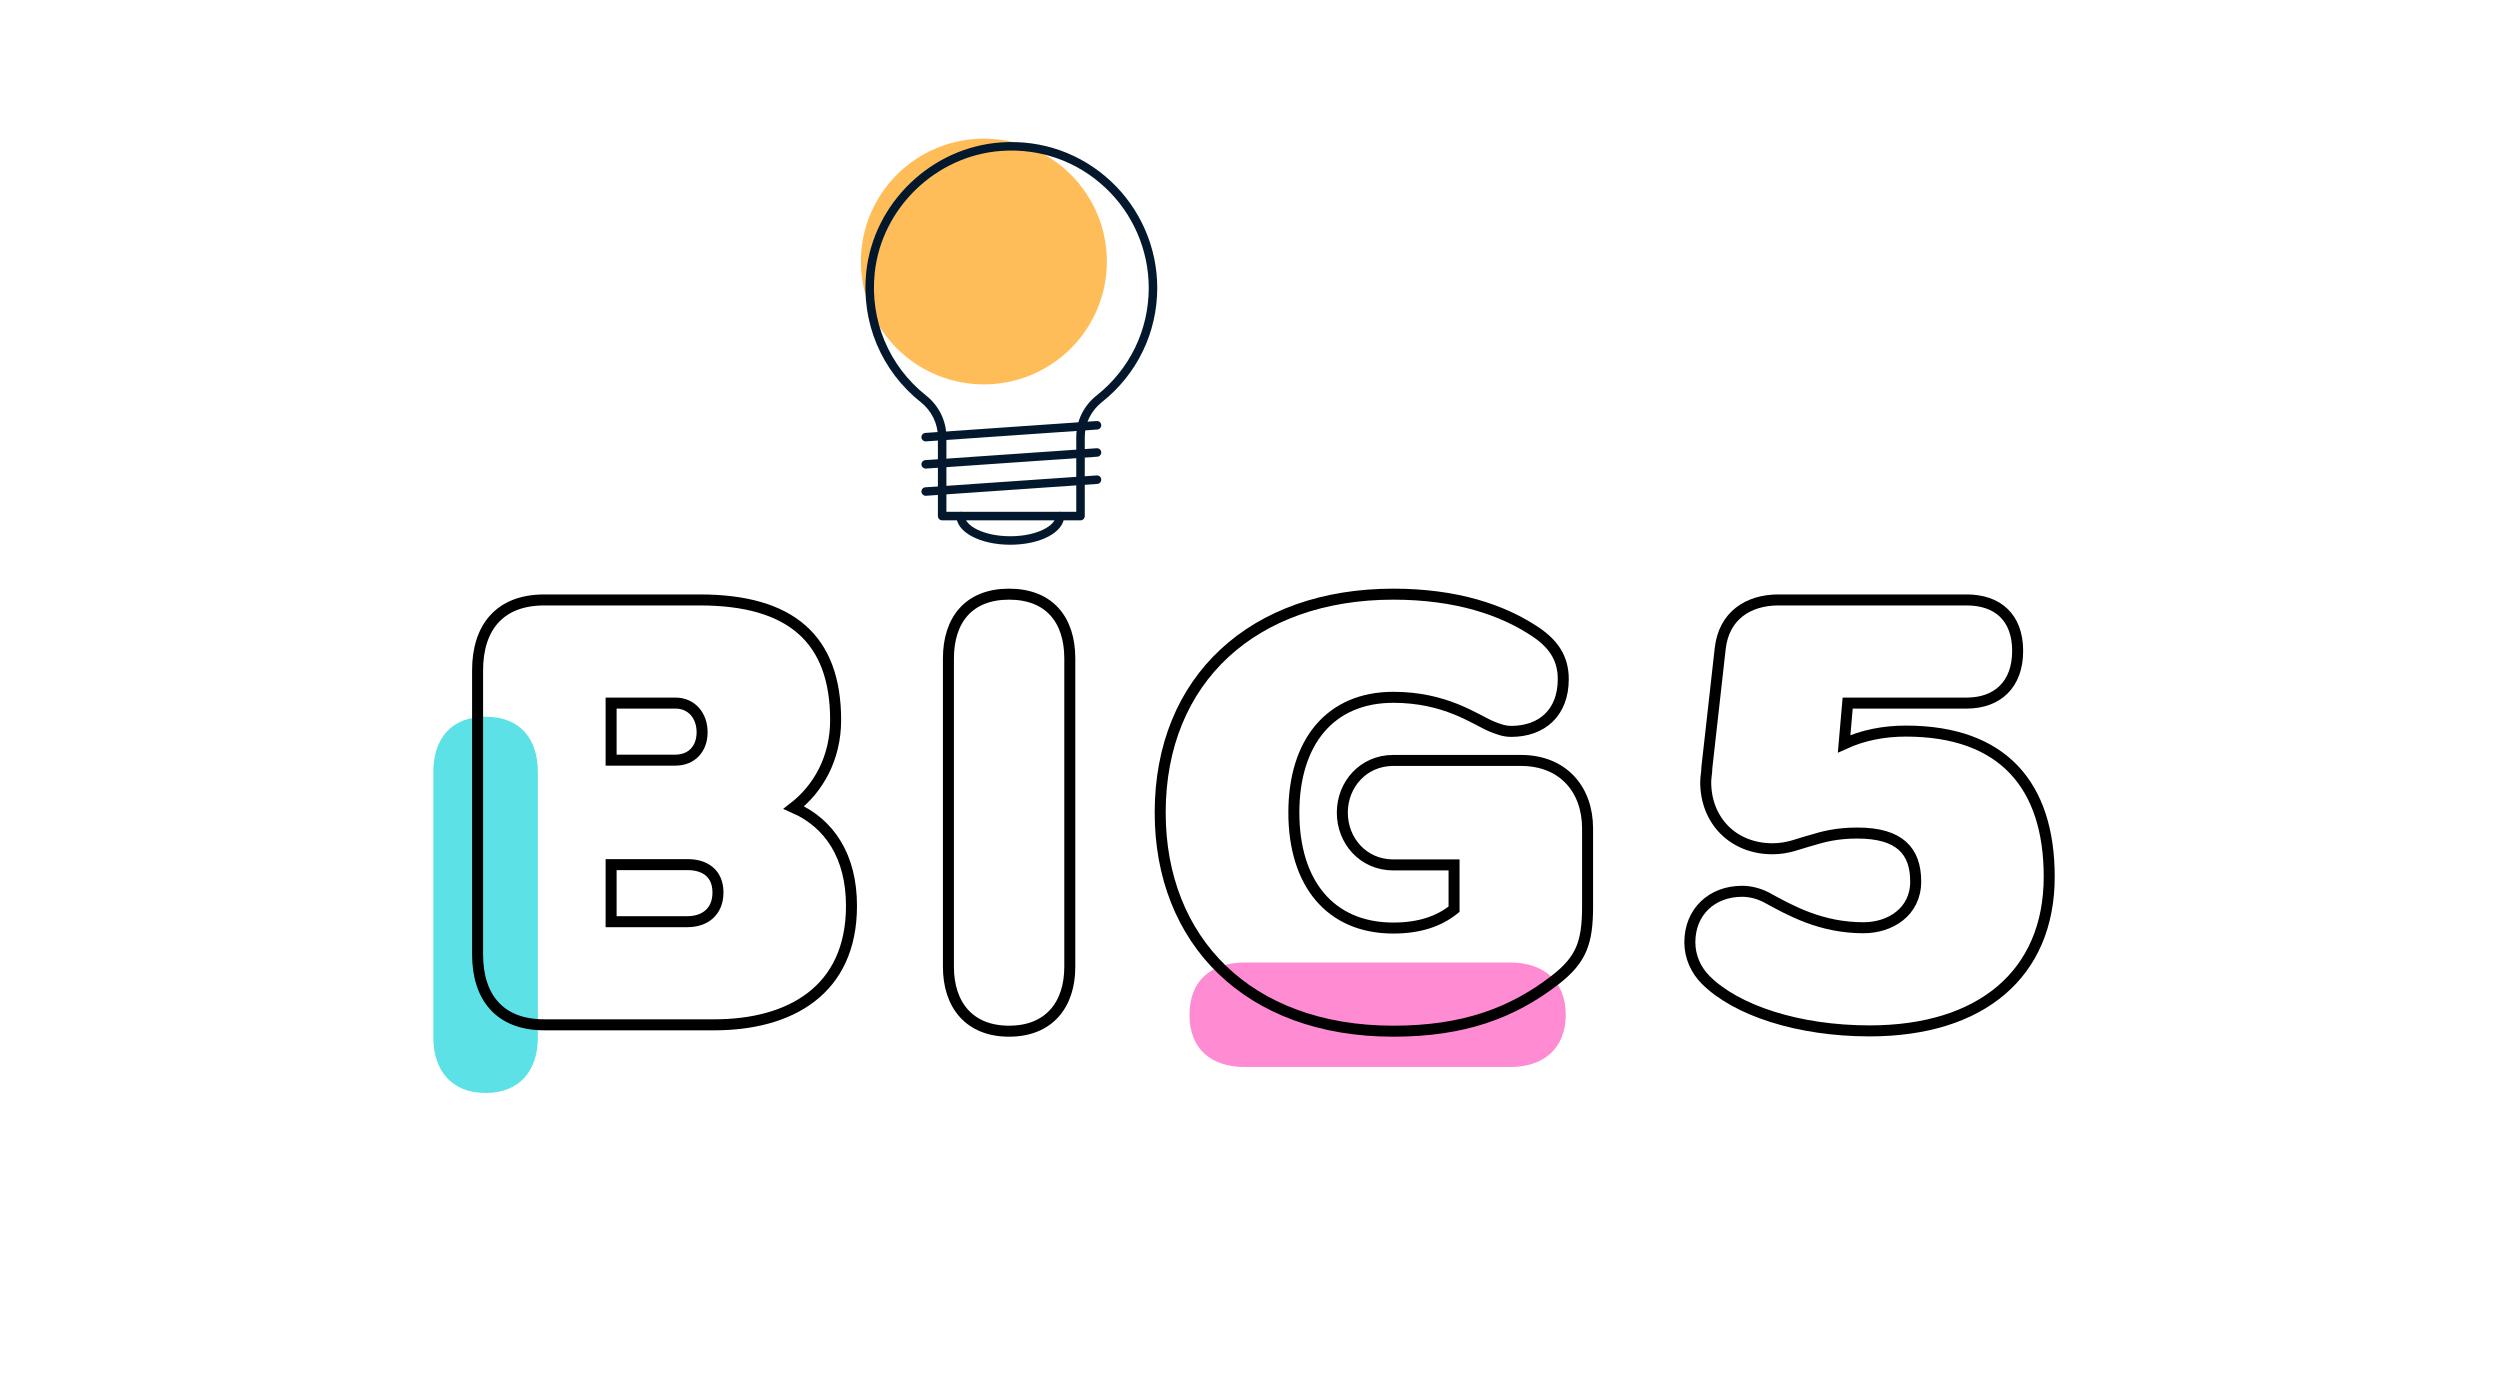
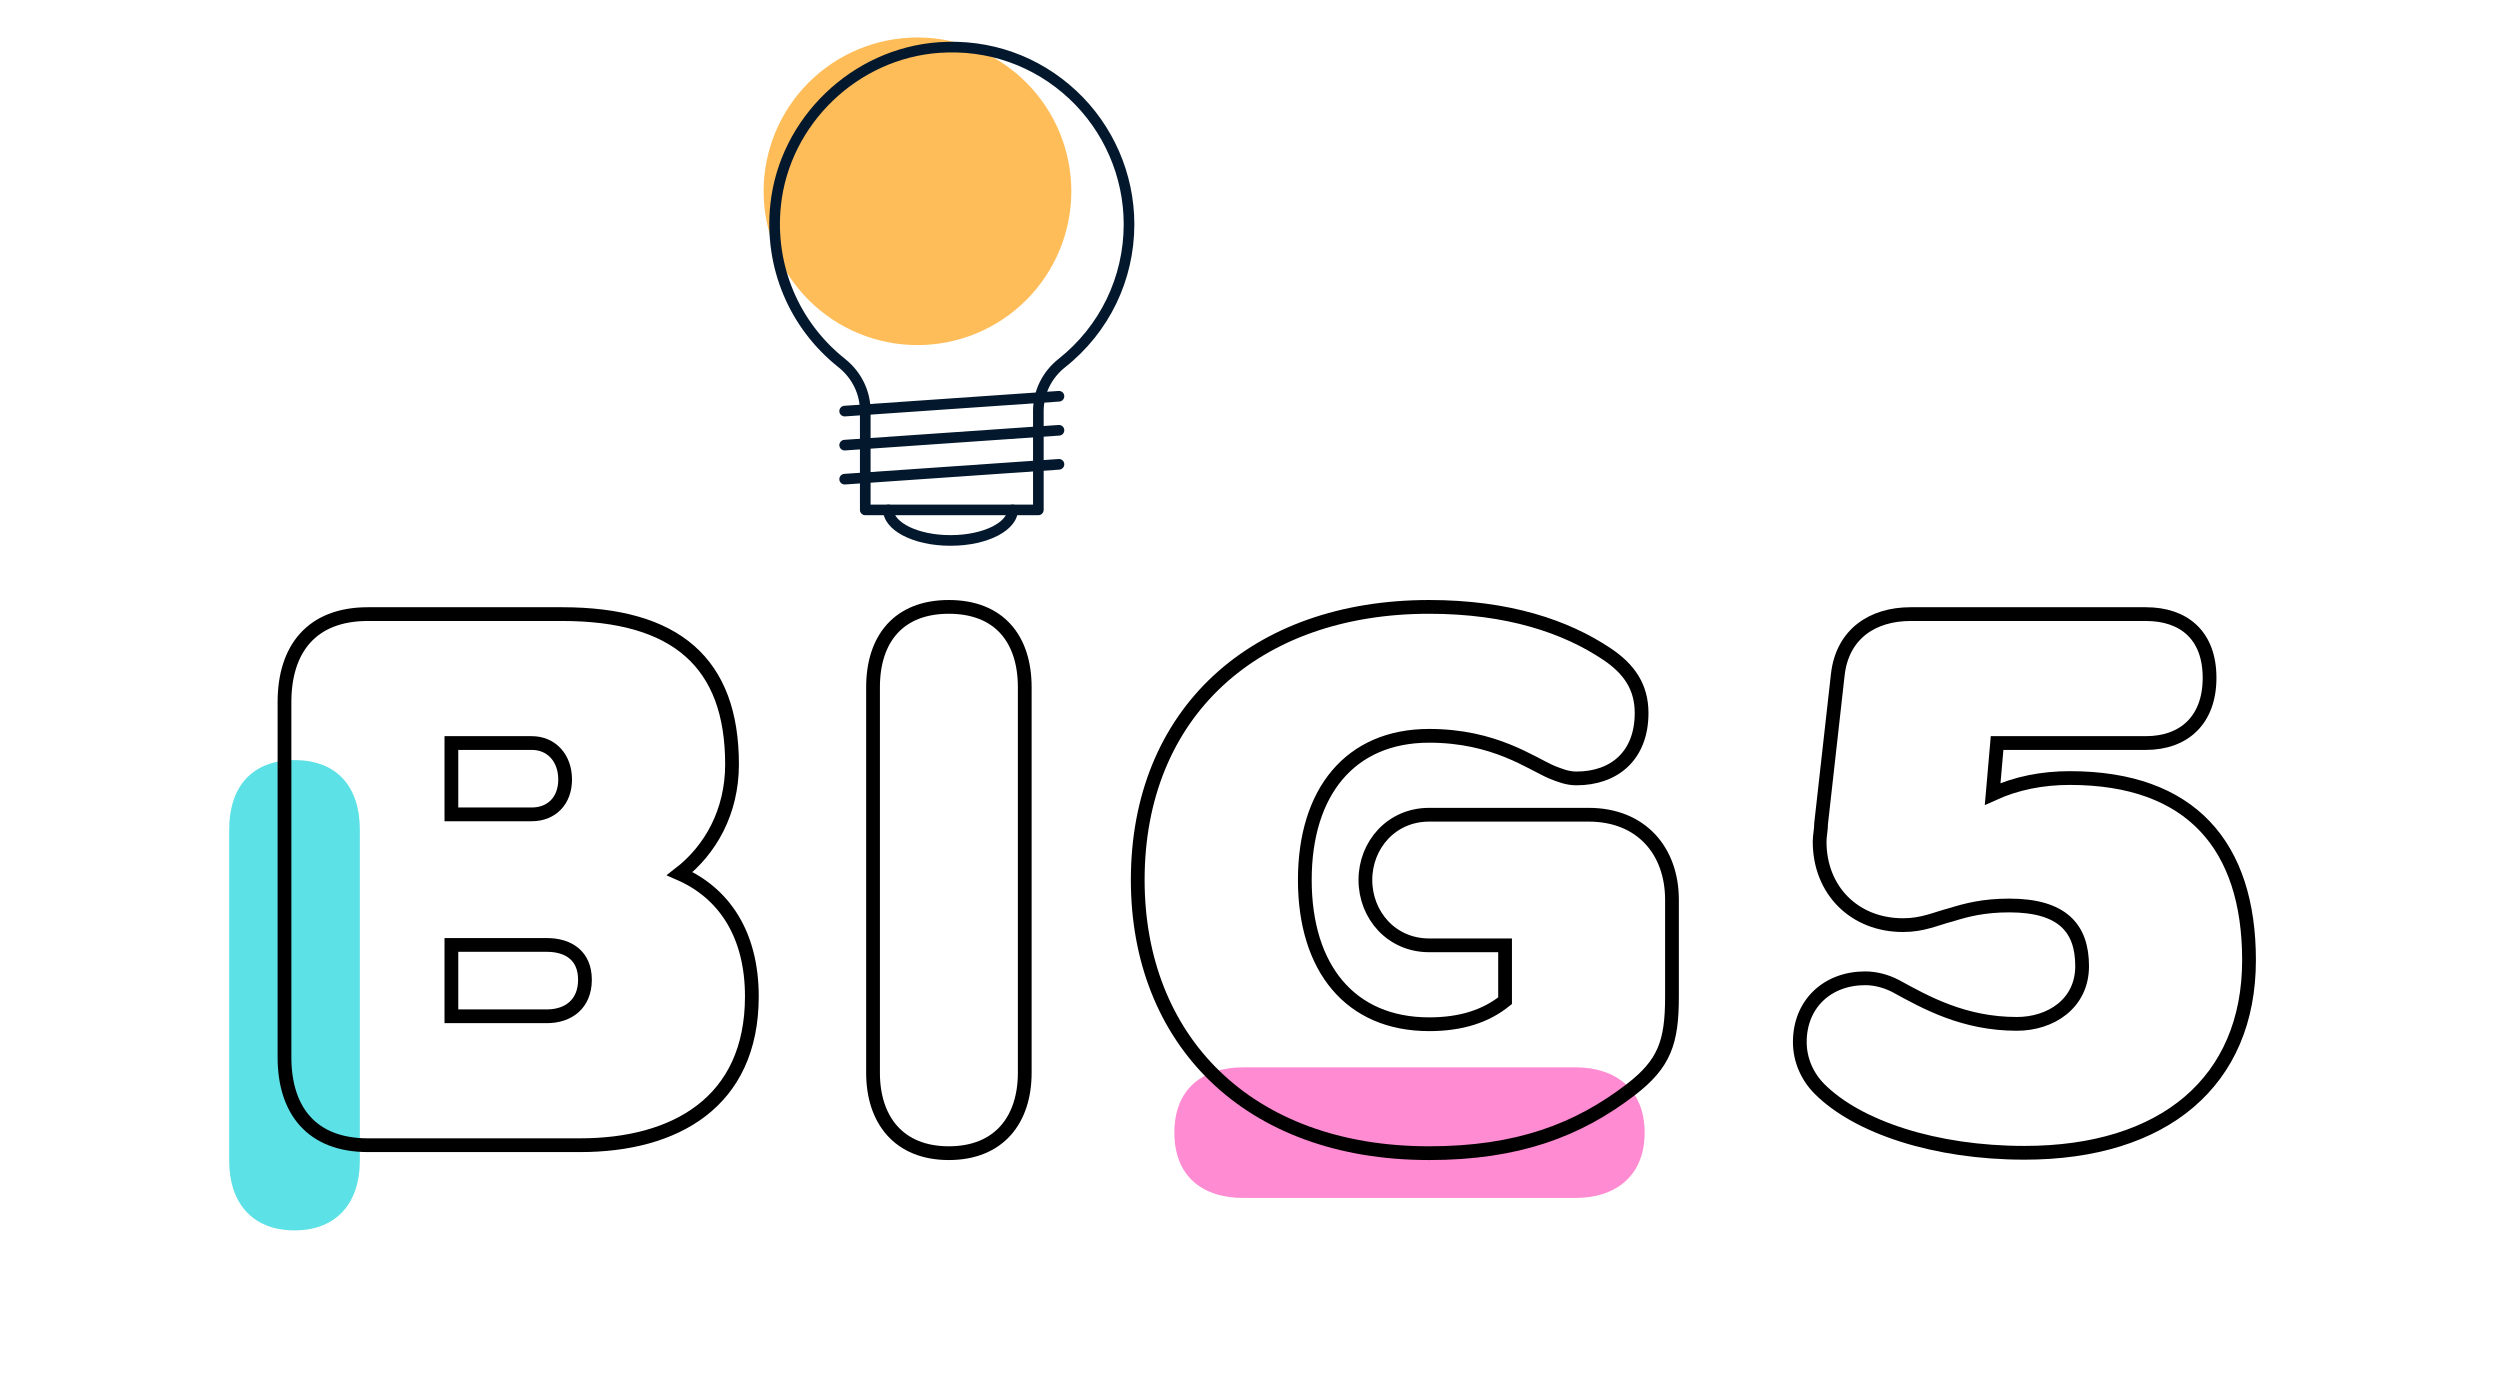
<svg xmlns="http://www.w3.org/2000/svg" width="3840" zoomAndPan="magnify" viewBox="0 0 2880 1597.5" height="2130" preserveAspectRatio="xMidYMid meet" version="1.0">
  <defs>
    <g />
-     <clipPath id="d01c0b4c12">
-       <path d="M 991.344 159.699 L 1276 159.699 L 1276 443 L 991.344 443 Z M 991.344 159.699 " clip-rule="nonzero" />
+     <clipPath id="685ae8c8f2">
+       <path d="M 879.18 43.164 L 1235 43.164 L 1235 398 L 879.18 398 Z M 879.18 43.164 " clip-rule="nonzero" />
    </clipPath>
-     <clipPath id="07dd489ffd">
-       <path d="M 996 163 L 1333.574 163 L 1333.574 600 L 996 600 Z M 996 163 " clip-rule="nonzero" />
-     </clipPath>
-     <clipPath id="ea2929d245">
-       <path d="M 1101 589 L 1226 589 L 1226 627.543 L 1101 627.543 Z M 1101 589 " clip-rule="nonzero" />
+     <clipPath id="320f41badb">
+       <path d="M 1017 581 L 1173 581 L 1173 628.73 L 1017 628.73 Z M 1017 581 " clip-rule="nonzero" />
    </clipPath>
  </defs>
  <g fill="#5ce1e6" fill-opacity="1">
-     <g transform="translate(475.1433, 1253.071)">
+     <g transform="translate(233.9292, 1409.876)">
      <g>
-         <path d="M 84.273 -427.383 C 44.543 -427.383 24.078 -402.102 24.078 -363.578 L 24.078 -57.785 C 24.078 -20.465 44.543 6.02 84.273 6.02 C 124 6.02 144.469 -20.465 144.469 -57.785 L 144.469 -363.578 C 144.469 -402.102 124 -427.383 84.273 -427.383 Z M 84.273 -427.383 " />
+         <path d="M 105.34 -534.227 C 55.68 -534.227 30.098 -502.625 30.098 -454.469 L 30.098 -72.234 C 30.098 -25.582 55.68 7.523 105.34 7.523 C 155 7.523 180.586 -25.582 180.586 -72.234 L 180.586 -454.469 C 180.586 -502.625 155 -534.227 105.34 -534.227 Z M 105.34 -534.227 " />
      </g>
    </g>
  </g>
  <g fill="#ff8bd2" fill-opacity="1">
-     <g transform="translate(1797.68, 1253.284)">
+     <g transform="translate(1887.103, 1410.147)">
      <g>
-         <path d="M -427.383 -84.273 C -427.383 -44.543 -402.102 -24.078 -363.578 -24.078 L -57.785 -24.078 C -20.465 -24.078 6.02 -44.543 6.02 -84.273 C 6.02 -124 -20.465 -144.469 -57.785 -144.469 L -363.578 -144.469 C -402.102 -144.469 -427.383 -124 -427.383 -84.273 Z M -427.383 -84.273 " />
+         <path d="M -534.227 -105.34 C -534.227 -55.68 -502.625 -30.098 -454.469 -30.098 L -72.234 -30.098 C -25.582 -30.098 7.523 -55.68 7.523 -105.34 C 7.523 -155 -25.582 -180.586 -72.234 -180.586 L -454.469 -180.586 C -502.625 -180.586 -534.227 -155 -534.227 -105.34 Z M -534.227 -105.34 " />
      </g>
    </g>
  </g>
-   <g clip-path="url(#d01c0b4c12)">
-     <path fill="#ffbd59" d="M 1275.117 301.27 C 1275.117 303.586 1275.062 305.902 1274.945 308.215 C 1274.832 310.531 1274.664 312.84 1274.434 315.145 C 1274.207 317.453 1273.926 319.75 1273.582 322.043 C 1273.242 324.332 1272.848 326.617 1272.395 328.887 C 1271.941 331.16 1271.434 333.422 1270.871 335.668 C 1270.309 337.914 1269.691 340.148 1269.016 342.363 C 1268.344 344.582 1267.617 346.781 1266.836 348.961 C 1266.055 351.145 1265.219 353.305 1264.332 355.445 C 1263.445 357.586 1262.504 359.703 1261.516 361.797 C 1260.523 363.891 1259.48 365.961 1258.387 368.004 C 1257.293 370.047 1256.152 372.062 1254.961 374.051 C 1253.766 376.039 1252.527 377.996 1251.238 379.922 C 1249.949 381.848 1248.617 383.742 1247.234 385.602 C 1245.852 387.465 1244.426 389.289 1242.957 391.078 C 1241.484 392.871 1239.969 394.625 1238.414 396.34 C 1236.855 398.059 1235.258 399.734 1233.617 401.375 C 1231.977 403.012 1230.301 404.609 1228.582 406.164 C 1226.863 407.723 1225.109 409.234 1223.316 410.703 C 1221.523 412.172 1219.695 413.598 1217.832 414.98 C 1215.969 416.359 1214.074 417.691 1212.148 418.98 C 1210.219 420.266 1208.262 421.508 1206.273 422.699 C 1204.281 423.887 1202.266 425.031 1200.219 426.121 C 1198.176 427.215 1196.105 428.258 1194.008 429.246 C 1191.914 430.238 1189.793 431.176 1187.652 432.062 C 1185.508 432.949 1183.348 433.781 1181.164 434.562 C 1178.98 435.344 1176.777 436.07 1174.559 436.742 C 1172.34 437.414 1170.105 438.031 1167.855 438.598 C 1165.605 439.16 1163.344 439.668 1161.07 440.117 C 1158.797 440.57 1156.512 440.965 1154.219 441.305 C 1151.926 441.645 1149.625 441.93 1147.316 442.156 C 1145.008 442.383 1142.699 442.555 1140.383 442.668 C 1138.066 442.781 1135.746 442.84 1133.43 442.84 C 1131.109 442.84 1128.793 442.781 1126.477 442.668 C 1124.16 442.555 1121.848 442.383 1119.543 442.156 C 1117.234 441.93 1114.934 441.645 1112.641 441.305 C 1110.344 440.965 1108.062 440.57 1105.789 440.117 C 1103.512 439.668 1101.25 439.16 1099 438.598 C 1096.754 438.031 1094.52 437.414 1092.301 436.742 C 1090.082 436.07 1087.879 435.344 1085.695 434.562 C 1083.512 433.781 1081.352 432.949 1079.207 432.062 C 1077.066 431.176 1074.945 430.238 1072.848 429.246 C 1070.754 428.258 1068.684 427.215 1066.637 426.121 C 1064.594 425.031 1062.574 423.887 1060.586 422.699 C 1058.598 421.508 1056.641 420.266 1054.711 418.98 C 1052.785 417.691 1050.887 416.359 1049.027 414.98 C 1047.164 413.598 1045.336 412.172 1043.543 410.703 C 1041.75 409.234 1039.996 407.723 1038.277 406.164 C 1036.559 404.609 1034.879 403.012 1033.242 401.375 C 1031.602 399.734 1030.004 398.059 1028.445 396.34 C 1026.887 394.625 1025.375 392.871 1023.902 391.078 C 1022.43 389.289 1021.004 387.465 1019.625 385.602 C 1018.242 383.742 1016.906 381.848 1015.621 379.922 C 1014.332 377.996 1013.09 376.039 1011.898 374.051 C 1010.707 372.062 1009.562 370.047 1008.473 368.004 C 1007.379 365.961 1006.336 363.891 1005.344 361.797 C 1004.352 359.703 1003.414 357.586 1002.527 355.445 C 1001.641 353.305 1000.805 351.145 1000.023 348.961 C 999.242 346.781 998.516 344.582 997.844 342.363 C 997.168 340.148 996.551 337.914 995.988 335.668 C 995.422 333.422 994.914 331.16 994.465 328.887 C 994.012 326.617 993.613 324.332 993.273 322.043 C 992.934 319.75 992.648 317.453 992.422 315.145 C 992.195 312.84 992.023 310.531 991.91 308.215 C 991.797 305.902 991.742 303.586 991.742 301.27 C 991.742 298.953 991.797 296.637 991.91 294.324 C 992.023 292.008 992.195 289.699 992.422 287.395 C 992.648 285.086 992.934 282.789 993.273 280.496 C 993.613 278.203 994.012 275.922 994.465 273.652 C 994.914 271.379 995.422 269.117 995.988 266.871 C 996.551 264.625 997.168 262.391 997.844 260.176 C 998.516 257.957 999.242 255.758 1000.023 253.574 C 1000.805 251.395 1001.641 249.234 1002.527 247.094 C 1003.414 244.953 1004.352 242.836 1005.344 240.742 C 1006.336 238.645 1007.379 236.578 1008.473 234.535 C 1009.562 232.492 1010.707 230.477 1011.898 228.488 C 1013.09 226.5 1014.332 224.543 1015.621 222.617 C 1016.906 220.691 1018.242 218.797 1019.625 216.938 C 1021.004 215.074 1022.43 213.25 1023.902 211.457 C 1025.375 209.668 1026.887 207.914 1028.445 206.195 C 1030.004 204.48 1031.602 202.805 1033.242 201.164 C 1034.879 199.527 1036.559 197.93 1038.277 196.375 C 1039.996 194.816 1041.75 193.305 1043.543 191.836 C 1045.336 190.363 1047.164 188.941 1049.027 187.559 C 1050.887 186.18 1052.785 184.848 1054.711 183.559 C 1056.641 182.273 1058.598 181.031 1060.586 179.84 C 1062.574 178.648 1064.594 177.508 1066.637 176.418 C 1068.684 175.324 1070.754 174.281 1072.848 173.293 C 1074.945 172.301 1077.066 171.363 1079.207 170.477 C 1081.352 169.59 1083.512 168.758 1085.695 167.977 C 1087.879 167.195 1090.082 166.469 1092.301 165.797 C 1094.52 165.125 1096.754 164.504 1099 163.941 C 1101.25 163.379 1103.512 162.871 1105.789 162.422 C 1108.062 161.969 1110.344 161.57 1112.641 161.23 C 1114.934 160.891 1117.234 160.609 1119.543 160.383 C 1121.848 160.156 1124.16 159.984 1126.477 159.871 C 1128.793 159.758 1131.109 159.699 1133.43 159.699 C 1135.746 159.699 1138.066 159.758 1140.383 159.871 C 1142.699 159.984 1145.008 160.156 1147.316 160.383 C 1149.625 160.609 1151.926 160.891 1154.219 161.23 C 1156.512 161.57 1158.797 161.969 1161.07 162.422 C 1163.344 162.871 1165.605 163.379 1167.855 163.941 C 1170.105 164.504 1172.34 165.125 1174.559 165.797 C 1176.777 166.469 1178.98 167.195 1181.164 167.977 C 1183.348 168.758 1185.508 169.59 1187.652 170.477 C 1189.793 171.363 1191.914 172.301 1194.008 173.293 C 1196.105 174.281 1198.176 175.324 1200.219 176.418 C 1202.266 177.508 1204.281 178.648 1206.273 179.84 C 1208.262 181.031 1210.219 182.273 1212.148 183.559 C 1214.074 184.848 1215.969 186.18 1217.832 187.559 C 1219.695 188.941 1221.523 190.363 1223.316 191.836 C 1225.109 193.305 1226.863 194.816 1228.582 196.375 C 1230.301 197.93 1231.977 199.527 1233.617 201.164 C 1235.258 202.805 1236.855 204.48 1238.414 206.195 C 1239.969 207.914 1241.484 209.668 1242.957 211.457 C 1244.426 213.25 1245.852 215.074 1247.234 216.938 C 1248.617 218.797 1249.949 220.691 1251.238 222.617 C 1252.527 224.543 1253.766 226.5 1254.961 228.488 C 1256.152 230.477 1257.293 232.492 1258.387 234.535 C 1259.48 236.578 1260.523 238.645 1261.516 240.742 C 1262.504 242.836 1263.445 244.953 1264.332 247.094 C 1265.219 249.234 1266.055 251.395 1266.836 253.574 C 1267.617 255.758 1268.344 257.957 1269.016 260.176 C 1269.691 262.391 1270.309 264.625 1270.871 266.871 C 1271.434 269.117 1271.941 271.379 1272.395 273.652 C 1272.848 275.922 1273.242 278.203 1273.582 280.496 C 1273.926 282.789 1274.207 285.086 1274.434 287.395 C 1274.664 289.699 1274.832 292.008 1274.945 294.324 C 1275.062 296.637 1275.117 298.953 1275.117 301.27 Z M 1275.117 301.27 " fill-opacity="1" fill-rule="nonzero" />
+   <g clip-path="url(#685ae8c8f2)">
+     <path fill="#ffbd59" d="M 1234.168 220.355 C 1234.168 223.254 1234.094 226.152 1233.953 229.051 C 1233.809 231.945 1233.598 234.836 1233.312 237.723 C 1233.027 240.609 1232.672 243.488 1232.246 246.355 C 1231.82 249.223 1231.328 252.078 1230.762 254.926 C 1230.195 257.77 1229.559 260.598 1228.855 263.41 C 1228.148 266.223 1227.375 269.016 1226.535 271.793 C 1225.691 274.566 1224.781 277.32 1223.805 280.051 C 1222.828 282.781 1221.785 285.484 1220.676 288.164 C 1219.562 290.844 1218.391 293.492 1217.148 296.113 C 1215.91 298.734 1214.605 301.324 1213.238 303.883 C 1211.871 306.441 1210.441 308.965 1208.949 311.449 C 1207.457 313.938 1205.906 316.387 1204.297 318.797 C 1202.684 321.211 1201.016 323.578 1199.285 325.91 C 1197.559 328.238 1195.773 330.523 1193.934 332.766 C 1192.094 335.008 1190.199 337.203 1188.25 339.352 C 1186.305 341.5 1184.305 343.598 1182.254 345.648 C 1180.203 347.699 1178.102 349.699 1175.953 351.645 C 1173.805 353.594 1171.605 355.488 1169.363 357.328 C 1167.121 359.168 1164.836 360.949 1162.508 362.676 C 1160.176 364.406 1157.805 366.074 1155.395 367.684 C 1152.98 369.297 1150.531 370.848 1148.043 372.34 C 1145.555 373.828 1143.031 375.258 1140.477 376.625 C 1137.918 377.992 1135.328 379.297 1132.703 380.535 C 1130.082 381.773 1127.43 382.949 1124.75 384.059 C 1122.07 385.168 1119.367 386.211 1116.633 387.191 C 1113.902 388.168 1111.148 389.074 1108.375 389.918 C 1105.598 390.758 1102.805 391.531 1099.988 392.238 C 1097.176 392.941 1094.348 393.578 1091.5 394.145 C 1088.656 394.707 1085.801 395.203 1082.93 395.629 C 1080.062 396.055 1077.184 396.41 1074.297 396.695 C 1071.41 396.98 1068.516 397.191 1065.621 397.336 C 1062.723 397.477 1059.824 397.547 1056.922 397.547 C 1054.023 397.547 1051.125 397.477 1048.227 397.336 C 1045.328 397.191 1042.438 396.98 1039.551 396.695 C 1036.664 396.41 1033.785 396.055 1030.918 395.629 C 1028.047 395.203 1025.191 394.707 1022.344 394.145 C 1019.5 393.578 1016.672 392.941 1013.855 392.238 C 1011.043 391.531 1008.25 390.762 1005.473 389.918 C 1002.695 389.078 999.941 388.168 997.211 387.191 C 994.48 386.215 991.773 385.168 989.094 384.059 C 986.414 382.949 983.766 381.773 981.141 380.535 C 978.52 379.297 975.93 377.992 973.371 376.625 C 970.812 375.258 968.289 373.828 965.801 372.34 C 963.312 370.848 960.863 369.297 958.453 367.684 C 956.039 366.074 953.668 364.406 951.34 362.676 C 949.012 360.949 946.723 359.168 944.48 357.328 C 942.238 355.488 940.043 353.594 937.895 351.645 C 935.746 349.699 933.645 347.699 931.594 345.648 C 929.543 343.598 927.543 341.5 925.594 339.352 C 923.648 337.203 921.754 335.008 919.914 332.766 C 918.074 330.523 916.289 328.238 914.559 325.91 C 912.832 323.578 911.164 321.211 909.551 318.797 C 907.941 316.387 906.387 313.938 904.898 311.449 C 903.406 308.965 901.977 306.441 900.609 303.883 C 899.242 301.324 897.938 298.734 896.699 296.113 C 895.457 293.492 894.281 290.844 893.172 288.164 C 892.062 285.484 891.02 282.781 890.043 280.051 C 889.062 277.32 888.156 274.566 887.312 271.793 C 886.469 269.016 885.695 266.223 884.992 263.41 C 884.289 260.598 883.652 257.77 883.086 254.926 C 882.52 252.078 882.023 249.223 881.598 246.355 C 881.172 243.488 880.816 240.609 880.535 237.723 C 880.25 234.836 880.035 231.945 879.895 229.051 C 879.75 226.152 879.68 223.254 879.68 220.355 C 879.68 217.457 879.75 214.559 879.895 211.66 C 880.035 208.766 880.25 205.875 880.535 202.988 C 880.816 200.102 881.172 197.223 881.598 194.355 C 882.023 191.488 882.52 188.633 883.086 185.785 C 883.652 182.941 884.289 180.113 884.992 177.301 C 885.695 174.488 886.469 171.695 887.312 168.918 C 888.156 166.145 889.062 163.391 890.043 160.66 C 891.02 157.93 892.062 155.227 893.172 152.547 C 894.281 149.867 895.457 147.219 896.699 144.598 C 897.938 141.973 899.242 139.387 900.609 136.828 C 901.977 134.27 903.406 131.746 904.898 129.262 C 906.387 126.773 907.941 124.324 909.551 121.914 C 911.164 119.5 912.832 117.133 914.559 114.801 C 916.289 112.473 918.074 110.188 919.914 107.945 C 921.754 105.703 923.648 103.508 925.594 101.359 C 927.543 99.211 929.543 97.113 931.594 95.062 C 933.645 93.012 935.746 91.012 937.895 89.062 C 940.043 87.117 942.238 85.223 944.48 83.383 C 946.723 81.543 949.012 79.762 951.34 78.031 C 953.668 76.305 956.039 74.637 958.453 73.023 C 960.863 71.414 963.312 69.863 965.801 68.371 C 968.289 66.883 970.812 65.453 973.371 64.086 C 975.93 62.719 978.52 61.414 981.141 60.176 C 983.766 58.934 986.414 57.762 989.094 56.652 C 991.773 55.543 994.48 54.496 997.211 53.52 C 999.941 52.543 1002.695 51.633 1005.473 50.793 C 1008.25 49.949 1011.043 49.176 1013.855 48.473 C 1016.672 47.77 1019.5 47.133 1022.344 46.566 C 1025.191 46 1028.047 45.508 1030.918 45.082 C 1033.785 44.656 1036.664 44.301 1039.551 44.016 C 1042.438 43.73 1045.328 43.52 1048.227 43.375 C 1051.125 43.234 1054.023 43.164 1056.922 43.164 C 1059.824 43.164 1062.723 43.234 1065.621 43.375 C 1068.516 43.52 1071.41 43.73 1074.297 44.016 C 1077.184 44.301 1080.062 44.656 1082.93 45.082 C 1085.801 45.508 1088.656 46 1091.5 46.566 C 1094.348 47.133 1097.176 47.77 1099.988 48.473 C 1102.805 49.176 1105.598 49.949 1108.375 50.793 C 1111.148 51.633 1113.902 52.543 1116.633 53.52 C 1119.367 54.496 1122.07 55.543 1124.75 56.652 C 1127.43 57.762 1130.082 58.934 1132.703 60.176 C 1135.328 61.414 1137.918 62.719 1140.477 64.086 C 1143.031 65.453 1145.555 66.883 1148.043 68.371 C 1150.531 69.863 1152.98 71.414 1155.395 73.023 C 1157.805 74.637 1160.176 76.305 1162.508 78.031 C 1164.836 79.762 1167.121 81.543 1169.363 83.383 C 1171.605 85.223 1173.805 87.117 1175.953 89.062 C 1178.102 91.012 1180.203 93.012 1182.254 95.062 C 1184.305 97.113 1186.305 99.211 1188.25 101.359 C 1190.199 103.508 1192.094 105.703 1193.934 107.945 C 1195.773 110.188 1197.559 112.473 1199.285 114.801 C 1201.016 117.133 1202.684 119.5 1204.297 121.914 C 1205.906 124.324 1207.457 126.773 1208.949 129.262 C 1210.441 131.746 1211.871 134.27 1213.238 136.828 C 1214.605 139.387 1215.91 141.973 1217.148 144.598 C 1218.391 147.219 1219.562 149.867 1220.676 152.547 C 1221.785 155.227 1222.828 157.93 1223.805 160.66 C 1224.781 163.391 1225.691 166.145 1226.535 168.918 C 1227.375 171.695 1228.148 174.488 1228.855 177.301 C 1229.559 180.113 1230.195 182.941 1230.762 185.785 C 1231.328 188.633 1231.82 191.488 1232.246 194.355 C 1232.672 197.223 1233.027 200.102 1233.312 202.988 C 1233.598 205.875 1233.809 208.766 1233.953 211.66 C 1234.094 214.559 1234.168 217.457 1234.168 220.355 Z M 1234.168 220.355 " fill-opacity="1" fill-rule="nonzero" />
  </g>
-   <g clip-path="url(#07dd489ffd)">
-     <path fill="#04182d" d="M 1244.754 599.422 L 1085.355 599.422 C 1082.648 599.422 1080.453 597.227 1080.453 594.523 L 1080.453 503.586 C 1080.453 487.914 1073.199 473.164 1060.555 463.125 C 1015.191 427.105 991.781 371.07 997.938 313.227 C 1006.402 233.719 1073.109 169.594 1153.109 164.066 C 1200.289 160.801 1245.285 176.684 1279.715 208.789 C 1313.676 240.453 1333.152 285.219 1333.152 331.605 C 1333.152 383.184 1309.91 431.168 1269.387 463.258 C 1256.848 473.188 1249.656 487.883 1249.656 503.578 L 1249.656 594.523 C 1249.656 597.227 1247.461 599.422 1244.754 599.422 Z M 1090.258 589.625 L 1239.852 589.625 L 1239.852 503.578 C 1239.852 484.875 1248.398 467.379 1263.297 455.582 C 1301.461 425.359 1323.348 380.172 1323.348 331.605 C 1323.348 287.922 1305.008 245.77 1273.027 215.949 C 1240.609 185.723 1198.301 170.785 1153.785 173.836 C 1078.461 179.043 1015.656 239.414 1007.688 314.266 C 1001.891 368.754 1023.934 421.535 1066.652 455.457 C 1081.656 467.363 1090.258 484.906 1090.258 503.586 Z M 1090.258 589.625 " fill-opacity="1" fill-rule="nonzero" />
+   <path fill="#04182d" d="M 1196.184 593.531 L 996.785 593.531 C 993.398 593.531 990.652 590.785 990.652 587.398 L 990.652 473.582 C 990.652 453.965 981.582 435.504 965.762 422.938 C 909.016 377.855 879.73 307.719 887.434 235.32 C 898.02 135.809 981.469 55.547 1081.543 48.625 C 1140.559 44.539 1196.848 64.418 1239.918 104.605 C 1282.398 144.234 1306.762 200.266 1306.762 258.324 C 1306.762 322.883 1277.688 382.941 1227 423.105 C 1211.312 435.535 1202.316 453.93 1202.316 473.57 L 1202.316 587.398 C 1202.316 590.785 1199.57 593.531 1196.184 593.531 Z M 1002.918 581.27 L 1190.051 581.27 L 1190.051 473.57 C 1190.051 450.164 1200.742 428.266 1219.383 413.496 C 1267.121 375.672 1294.5 319.113 1294.5 258.324 C 1294.5 203.648 1271.559 150.887 1231.551 113.566 C 1191 75.734 1138.07 57.039 1082.387 60.859 C 988.164 67.375 909.598 142.934 899.633 236.621 C 892.375 304.82 919.949 370.883 973.391 413.34 C 992.156 428.246 1002.918 450.203 1002.918 473.582 Z M 1002.918 581.27 " fill-opacity="1" fill-rule="nonzero" />
+   <g clip-path="url(#320f41badb)">
+     <path fill="#04182d" d="M 1094.992 628.73 C 1051.449 628.73 1017.344 610.574 1017.344 587.398 C 1017.344 584.016 1020.09 581.27 1023.473 581.27 C 1026.859 581.27 1029.605 584.016 1029.605 587.398 C 1029.605 601.148 1056.461 616.469 1094.992 616.469 C 1133.527 616.469 1160.383 601.148 1160.383 587.398 C 1160.383 584.016 1163.129 581.27 1166.516 581.27 C 1169.902 581.27 1172.648 584.016 1172.648 587.398 C 1172.648 610.574 1138.535 628.73 1094.992 628.73 Z M 1094.992 628.73 " fill-opacity="1" fill-rule="nonzero" />
  </g>
-   <g clip-path="url(#ea2929d245)">
-     <path fill="#04182d" d="M 1163.863 627.543 C 1129.055 627.543 1101.789 613.039 1101.789 594.523 C 1101.789 591.816 1103.984 589.625 1106.691 589.625 C 1109.398 589.625 1111.594 591.816 1111.594 594.523 C 1111.594 605.508 1133.059 617.746 1163.863 617.746 C 1194.664 617.746 1216.133 605.508 1216.133 594.523 C 1216.133 591.816 1218.328 589.625 1221.035 589.625 C 1223.742 589.625 1225.938 591.816 1225.938 594.523 C 1225.938 613.039 1198.672 627.543 1163.863 627.543 Z M 1163.863 627.543 " fill-opacity="1" fill-rule="nonzero" />
-   </g>
-   <path fill="#04182d" d="M 1066.375 508.484 C 1063.824 508.484 1061.672 506.512 1061.492 503.926 C 1061.305 501.227 1063.34 498.887 1066.043 498.703 L 1263.391 485.039 C 1266.172 484.879 1268.434 486.891 1268.621 489.586 C 1268.809 492.285 1266.773 494.625 1264.07 494.809 L 1066.723 508.473 C 1066.605 508.48 1066.488 508.484 1066.375 508.484 Z M 1066.375 508.484 " fill-opacity="1" fill-rule="nonzero" />
-   <path fill="#04182d" d="M 1066.375 539.812 C 1063.824 539.812 1061.672 537.84 1061.492 535.254 C 1061.305 532.555 1063.34 530.215 1066.043 530.031 L 1263.391 516.367 C 1266.172 516.227 1268.434 518.215 1268.621 520.914 C 1268.809 523.613 1266.773 525.953 1264.07 526.137 L 1066.723 539.801 C 1066.605 539.809 1066.488 539.812 1066.375 539.812 Z M 1066.375 539.812 " fill-opacity="1" fill-rule="nonzero" />
-   <path fill="#04182d" d="M 1066.375 571.145 C 1063.824 571.145 1061.672 569.168 1061.492 566.586 C 1061.305 563.887 1063.34 561.547 1066.043 561.359 L 1263.391 547.695 C 1266.172 547.516 1268.434 549.547 1268.621 552.242 C 1268.809 554.941 1266.773 557.281 1264.07 557.465 L 1066.723 571.133 C 1066.605 571.141 1066.488 571.145 1066.375 571.145 Z M 1066.375 571.145 " fill-opacity="1" fill-rule="nonzero" />
-   <path stroke-linecap="butt" transform="matrix(4.682712, 0, 0, 4.682712, 1019.811, 483.206)" fill="none" stroke-linejoin="miter" d="M 30.452 42.982 C 20.609 42.982 15.541 49.252 15.541 58.804 L 15.541 134.672 C 15.541 143.932 20.609 150.495 30.452 150.495 C 40.332 150.495 45.4 143.932 45.4 134.672 L 45.4 58.804 C 45.4 49.252 40.332 42.982 30.452 42.982 Z M 30.452 42.982 " stroke="#000000" stroke-width="2.707" stroke-opacity="1" stroke-miterlimit="4" />
-   <path stroke-linecap="butt" transform="matrix(4.682712, 0, 0, 4.682712, 522.1871, 482.8626)" fill="none" stroke-linejoin="miter" d="M 83.779 95.554 C 89.758 90.923 94.06 83.45 94.06 74.043 C 94.06 54.028 83.014 44.476 60.629 44.476 L 22.385 44.476 C 11.338 44.476 5.979 51.33 5.979 61.793 L 5.979 131.683 C 5.979 142.146 11.338 149 22.385 149 L 64.201 149 C 82.722 149 97.961 140.651 97.961 119.725 C 97.961 107.621 92.602 99.418 83.779 95.554 Z M 38.827 123.626 L 38.827 109.59 L 57.639 109.59 C 61.832 109.59 65.113 111.668 65.113 116.443 C 65.113 121.219 61.832 123.626 57.639 123.626 Z M 38.827 83.887 L 38.827 69.851 L 54.65 69.851 C 58.551 69.851 61.212 72.84 61.212 77.033 C 61.212 81.189 58.551 83.887 54.65 83.887 Z M 38.827 83.887 " stroke="#000000" stroke-width="2.707" stroke-opacity="1" stroke-miterlimit="4" />
-   <path stroke-linecap="butt" transform="matrix(4.682712, 0, 0, 4.682712, 1929.974, 482.8626)" fill="none" stroke-linejoin="miter" d="M 56.728 76.741 C 51.223 76.741 46.155 77.762 41.525 79.877 L 42.4 69.851 L 71.676 69.851 C 79.149 69.851 84.217 65.366 84.217 57.018 C 84.217 48.632 79.149 44.476 71.676 44.476 L 25.374 44.476 C 17.937 44.476 11.958 48.341 11.047 56.398 L 7.765 85.673 C 7.765 86.876 7.474 88.079 7.474 89.282 C 7.474 98.834 14.328 105.688 23.88 105.688 C 27.781 105.688 30.151 104.485 33.468 103.61 C 36.421 102.699 39.739 101.824 44.806 101.824 C 55.27 101.824 59.134 106.308 59.134 113.746 C 59.134 121.219 52.864 125.12 46.301 125.12 C 35.838 125.12 28.364 120.928 22.385 117.646 C 20.598 116.735 18.52 116.152 16.442 116.152 C 8.968 116.152 3.573 121.219 3.573 128.693 C 3.573 132.266 5.067 135.547 7.474 137.954 C 14.948 145.427 30.151 150.495 47.796 150.495 C 75.248 150.495 91.982 136.459 91.982 112.579 C 91.982 90.157 80.644 76.741 56.728 76.741 Z M 56.728 76.741 " stroke="#000000" stroke-width="2.707" stroke-opacity="1" stroke-miterlimit="4" />
-   <path stroke-linecap="butt" transform="matrix(4.682712, 0, 0, 4.682712, 1318.437, 483.206)" fill="none" stroke-linejoin="miter" d="M 61.212 42.982 C 26.869 42.982 3.865 63.871 3.865 96.72 C 3.865 128.109 25.374 150.495 61.212 150.495 C 78.529 150.495 90.488 146.01 100.951 137.954 C 107.513 132.886 109.008 128.693 109.008 119.725 L 109.008 100.621 C 109.008 91.069 103.029 83.887 92.602 83.887 L 61.212 83.887 C 53.775 83.887 48.671 89.866 48.671 96.72 C 48.671 103.61 53.775 109.59 61.212 109.59 L 76.16 109.59 L 76.16 120.49 C 72.441 123.48 67.628 125.121 61.212 125.121 C 45.681 125.121 36.749 114.073 36.749 96.72 C 36.749 79.403 45.681 68.356 61.212 68.356 C 74.082 68.356 81.227 73.751 85.42 75.538 C 86.915 76.121 88.41 76.741 90.196 76.741 C 97.67 76.741 103.029 72.257 103.029 63.871 C 103.029 58.804 100.66 55.232 96.175 52.242 C 88.118 46.846 76.743 42.982 61.212 42.982 Z M 61.212 42.982 " stroke="#000000" stroke-width="2.707" stroke-opacity="1" stroke-miterlimit="4" />
+   <path fill="#04182d" d="M 973.043 479.715 C 969.852 479.715 967.156 477.242 966.934 474.008 C 966.699 470.629 969.246 467.699 972.625 467.469 L 1219.5 450.367 C 1222.973 450.164 1225.809 452.684 1226.039 456.055 C 1226.273 459.438 1223.727 462.363 1220.348 462.598 L 973.477 479.699 C 973.328 479.707 973.184 479.715 973.043 479.715 Z M 973.043 479.715 " fill-opacity="1" fill-rule="nonzero" />
+   <path fill="#04182d" d="M 973.043 518.926 C 969.852 518.926 967.156 516.453 966.934 513.219 C 966.699 509.84 969.246 506.91 972.625 506.68 L 1219.5 489.578 C 1222.973 489.398 1225.809 491.891 1226.039 495.266 C 1226.273 498.648 1223.727 501.574 1220.348 501.809 L 973.477 518.91 C 973.328 518.918 973.184 518.926 973.043 518.926 Z M 973.043 518.926 " fill-opacity="1" fill-rule="nonzero" />
+   <path fill="#04182d" d="M 973.043 558.137 C 969.852 558.137 967.156 555.664 966.934 552.434 C 966.699 549.055 969.246 546.125 972.625 545.891 L 1219.5 528.789 C 1222.973 528.562 1225.809 531.105 1226.039 534.477 C 1226.273 537.859 1223.727 540.785 1220.348 541.02 L 973.477 558.125 C 973.328 558.133 973.184 558.137 973.043 558.137 Z M 973.043 558.137 " fill-opacity="1" fill-rule="nonzero" />
+   <path stroke-linecap="butt" transform="matrix(5.85339, 0, 0, 5.85339, 914.7633, 447.5453)" fill="none" stroke-linejoin="miter" d="M 30.453 42.982 C 20.609 42.982 15.542 49.252 15.542 58.804 L 15.542 134.672 C 15.542 143.933 20.609 150.495 30.453 150.495 C 40.333 150.495 45.4 143.933 45.4 134.672 L 45.4 58.804 C 45.4 49.252 40.333 42.982 30.453 42.982 Z M 30.453 42.982 " stroke="#000000" stroke-width="2.707" stroke-opacity="1" stroke-miterlimit="4" />
+   <path stroke-linecap="butt" transform="matrix(5.85339, 0, 0, 5.85339, 292.7339, 447.1161)" fill="none" stroke-linejoin="miter" d="M 83.78 95.553 C 89.758 90.923 94.06 83.449 94.06 74.043 C 94.06 54.028 83.014 44.476 60.629 44.476 L 22.385 44.476 C 11.338 44.476 5.979 51.331 5.979 61.793 L 5.979 131.683 C 5.979 142.146 11.338 149 22.385 149 L 64.202 149 C 82.722 149 97.961 140.651 97.961 119.724 C 97.961 107.621 92.602 99.418 83.78 95.553 Z M 38.827 123.626 L 38.827 109.589 L 57.64 109.589 C 61.832 109.589 65.113 111.668 65.113 116.443 C 65.113 121.219 61.832 123.626 57.64 123.626 Z M 38.827 83.887 L 38.827 69.851 L 54.65 69.851 C 58.551 69.851 61.212 72.84 61.212 77.033 C 61.212 81.189 58.551 83.887 54.65 83.887 Z M 38.827 83.887 " stroke="#000000" stroke-width="2.707" stroke-opacity="1" stroke-miterlimit="4" />
+   <path stroke-linecap="butt" transform="matrix(5.85339, 0, 0, 5.85339, 2052.467, 447.1161)" fill="none" stroke-linejoin="miter" d="M 56.728 76.741 C 51.223 76.741 46.155 77.762 41.525 79.876 L 42.4 69.851 L 71.676 69.851 C 79.149 69.851 84.217 65.366 84.217 57.018 C 84.217 48.633 79.149 44.476 71.676 44.476 L 25.374 44.476 C 17.937 44.476 11.958 48.341 11.047 56.398 L 7.766 85.673 C 7.766 86.876 7.474 88.079 7.474 89.283 C 7.474 98.834 14.328 105.688 23.879 105.688 C 27.781 105.688 30.15 104.486 33.468 103.611 C 36.421 102.699 39.739 101.824 44.806 101.824 C 55.269 101.824 59.134 106.308 59.134 113.746 C 59.134 121.219 52.864 125.121 46.301 125.121 C 35.838 125.121 28.364 120.928 22.385 117.646 C 20.599 116.735 18.521 116.151 16.442 116.151 C 8.969 116.151 3.573 121.219 3.573 128.693 C 3.573 132.266 5.067 135.547 7.474 137.953 C 14.948 145.427 30.15 150.495 47.796 150.495 C 75.248 150.495 91.982 136.459 91.982 112.579 C 91.982 90.158 80.644 76.741 56.728 76.741 Z M 56.728 76.741 " stroke="#000000" stroke-width="2.707" stroke-opacity="1" stroke-miterlimit="4" />
+   <path stroke-linecap="butt" transform="matrix(5.85339, 0, 0, 5.85339, 1288.046, 447.5453)" fill="none" stroke-linejoin="miter" d="M 61.212 42.982 C 26.869 42.982 3.865 63.872 3.865 96.72 C 3.865 128.11 25.375 150.495 61.212 150.495 C 78.53 150.495 90.488 146.011 100.951 137.953 C 107.513 132.886 109.008 128.693 109.008 119.725 L 109.008 100.621 C 109.008 91.069 103.029 83.887 92.602 83.887 L 61.212 83.887 C 53.775 83.887 48.67 89.866 48.67 96.72 C 48.67 103.61 53.775 109.59 61.212 109.59 L 76.16 109.59 L 76.16 120.49 C 72.441 123.48 67.629 125.12 61.212 125.12 C 45.681 125.12 36.749 114.073 36.749 96.72 C 36.749 79.403 45.681 68.356 61.212 68.356 C 74.082 68.356 81.227 73.752 85.42 75.538 C 86.915 76.121 88.41 76.741 90.196 76.741 C 97.67 76.741 103.029 72.257 103.029 63.872 C 103.029 58.804 100.659 55.231 96.175 52.242 C 88.118 46.846 76.743 42.982 61.212 42.982 Z M 61.212 42.982 " stroke="#000000" stroke-width="2.707" stroke-opacity="1" stroke-miterlimit="4" />
</svg>
